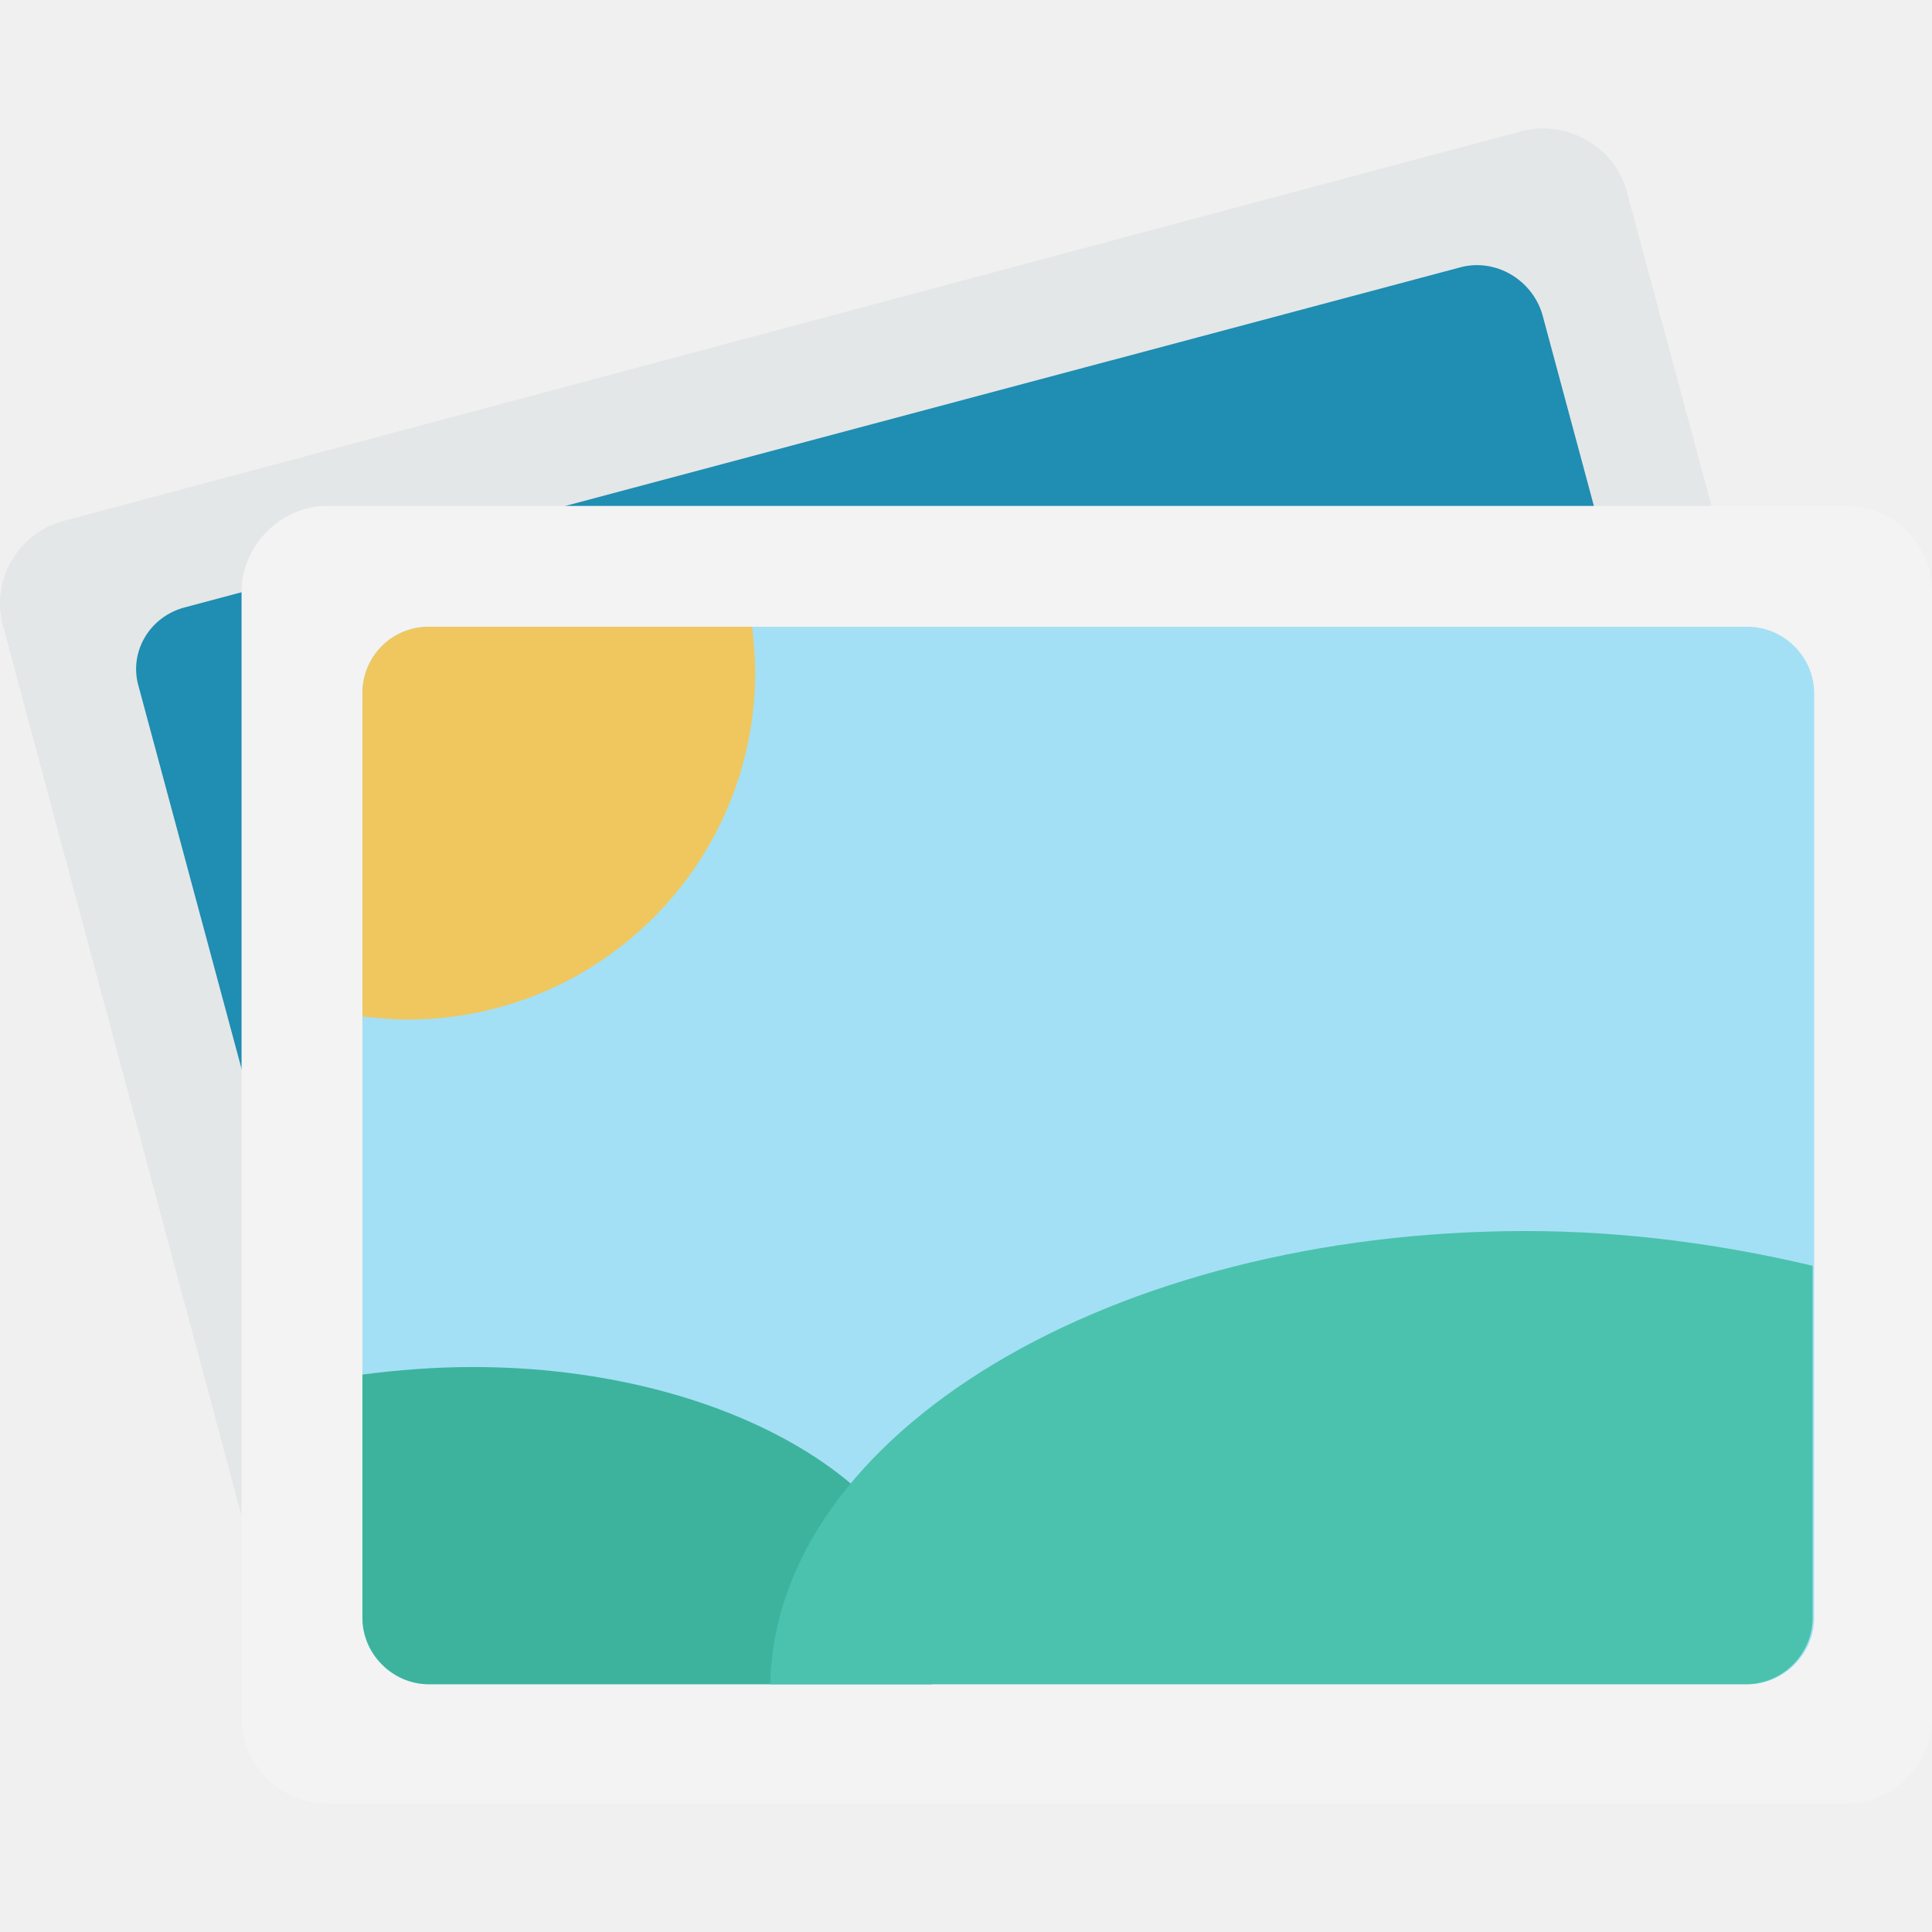
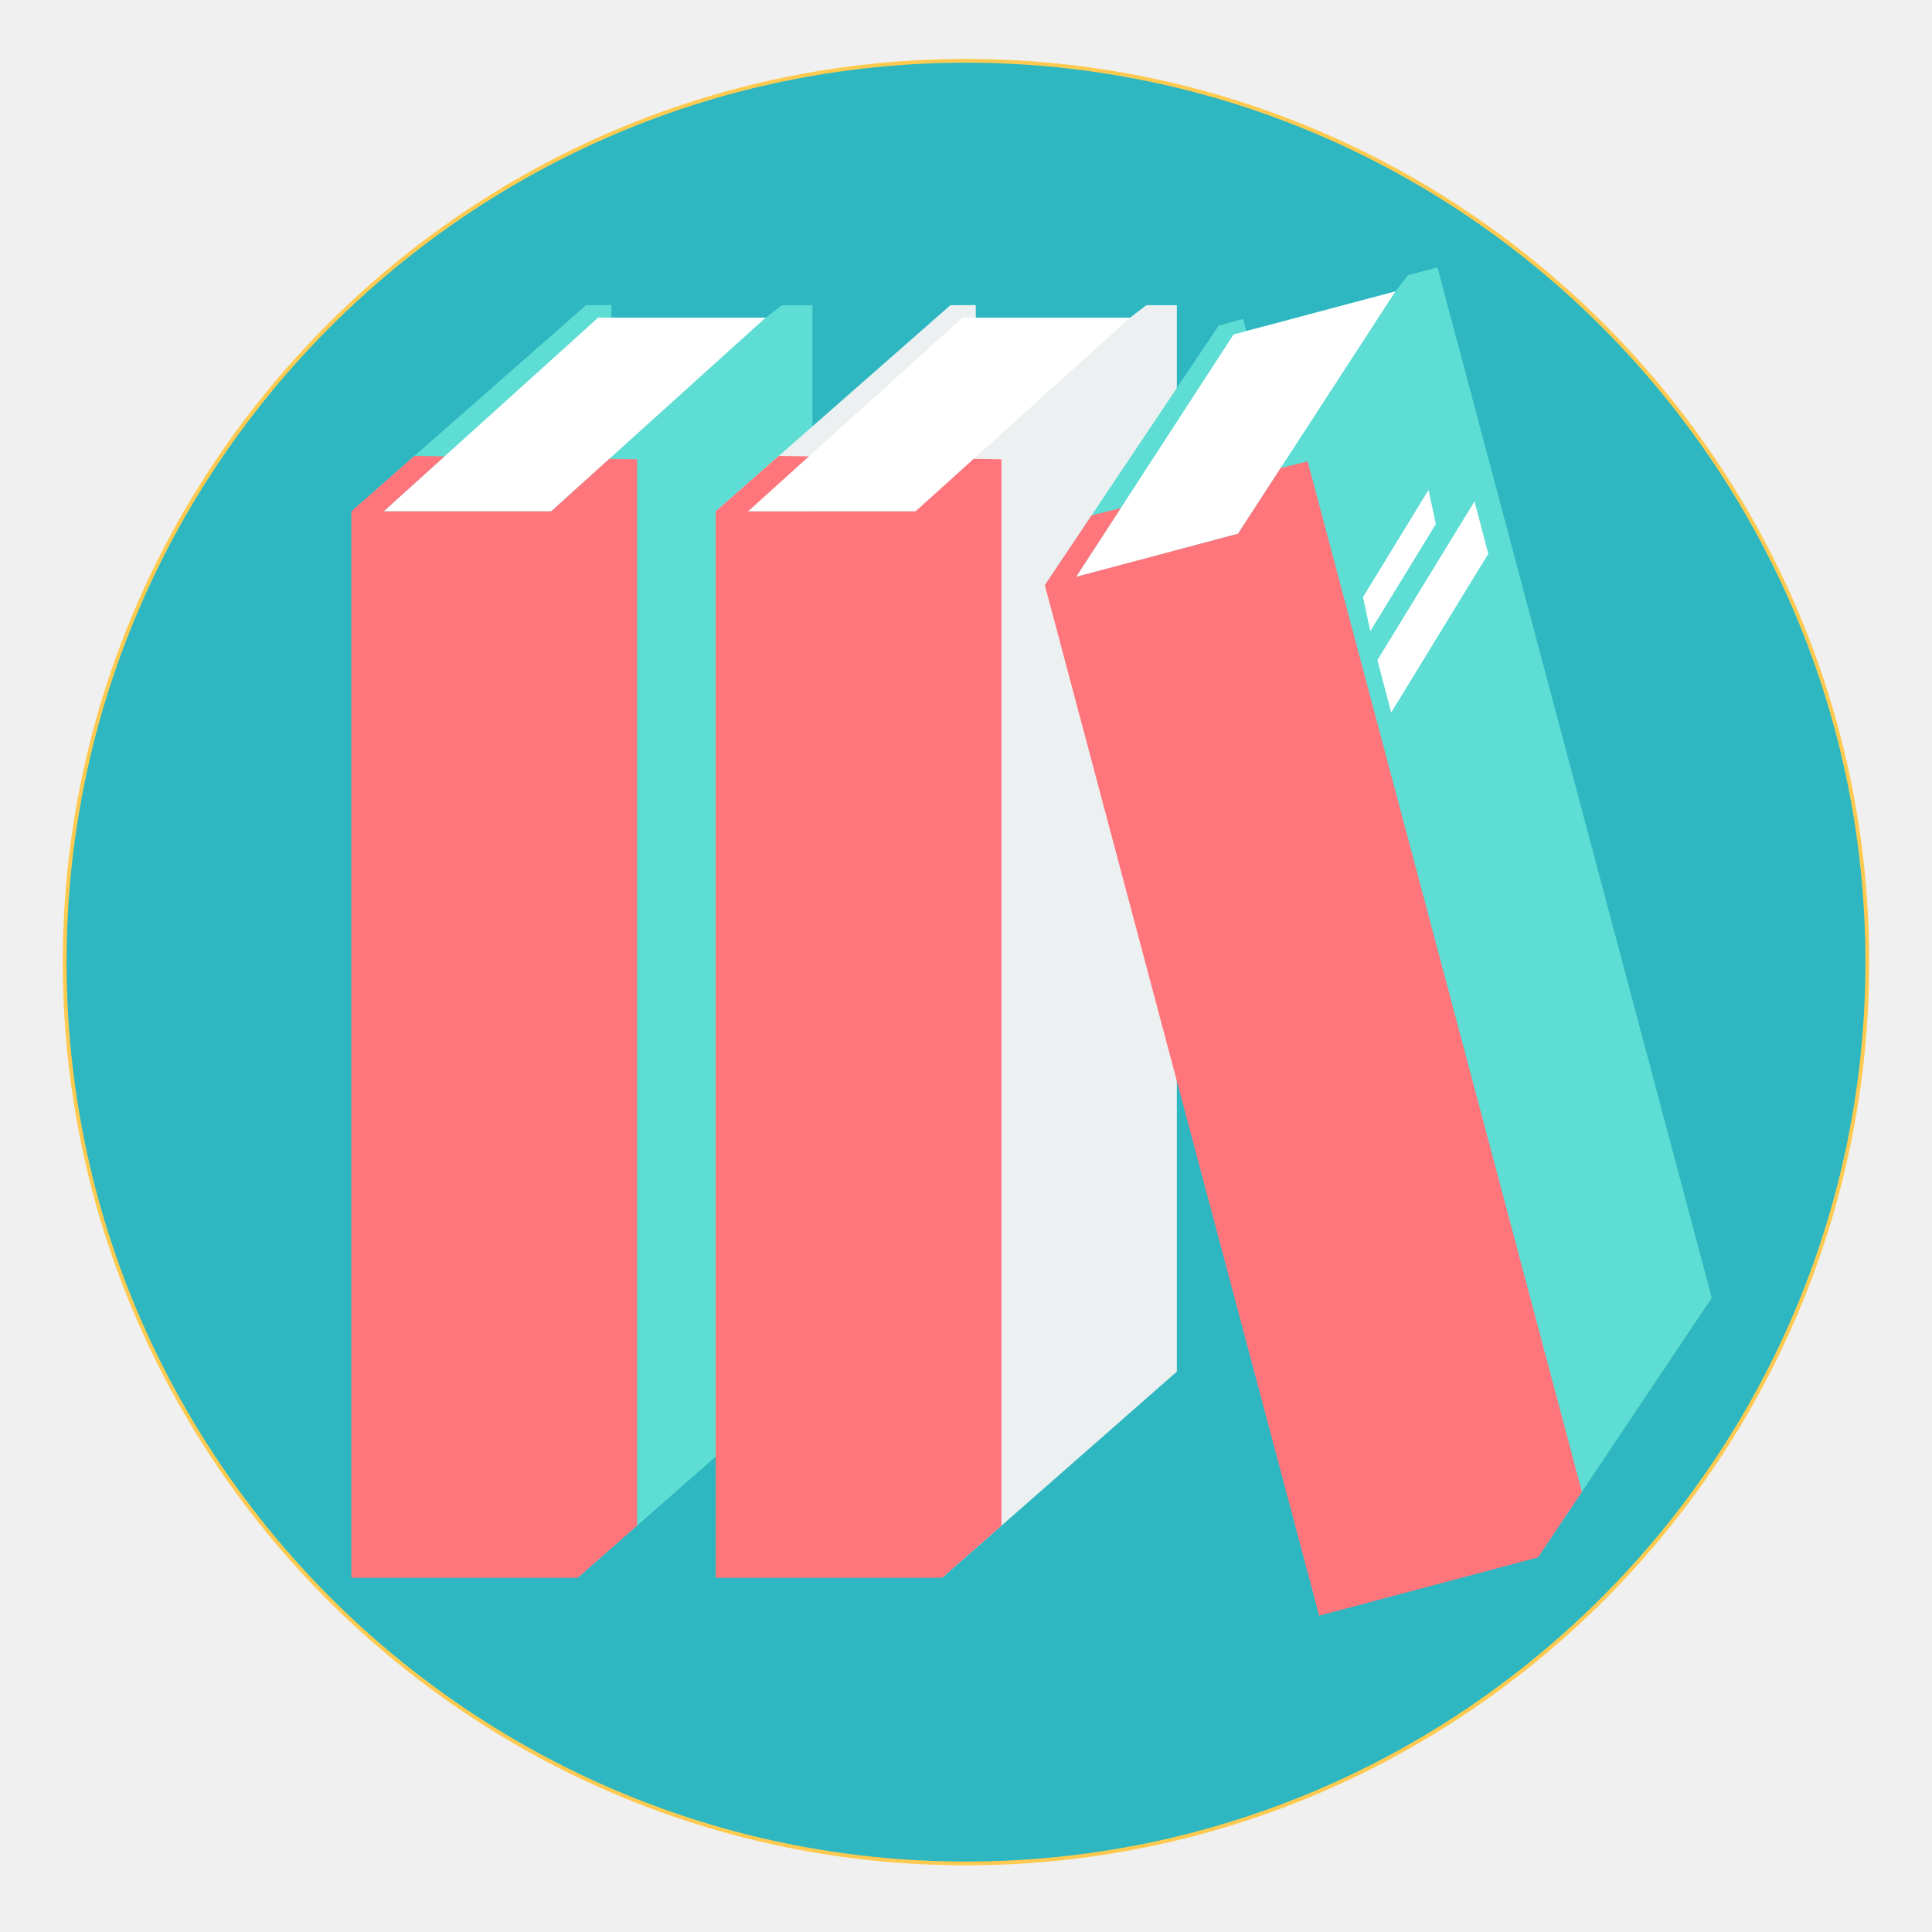
- <svg xmlns="http://www.w3.org/2000/svg" version="1.1" id="Layer_1" x="0px" y="0px" viewBox="0 0 503.689 503.689" style="enable-background:new 0 0 503.689 503.689;" xml:space="preserve">
-   <path style="fill:#E4E7E7;" d="M16.502,135.838L396.564,34.225c11.815-3.151,24.418,3.938,27.569,15.754l75.225,279.237  c3.151,11.815-3.938,24.025-16.148,27.175L103.149,458.004c-11.815,3.151-24.418-3.938-27.569-15.754L0.749,163.013  C-2.402,151.198,4.687,138.989,16.502,135.838z" />
-   <path style="fill:#208DB2;" d="M48.404,158.287L380.81,69.672c9.058-2.363,18.511,3.151,21.268,12.209l62.228,231.188  c2.363,9.058-3.151,18.511-12.209,20.874L119.69,422.558c-9.058,2.363-18.511-3.151-21.268-12.209L36.195,179.161  C33.438,170.102,38.952,160.65,48.404,158.287z" />
-   <path style="fill:#F3F3F3;" d="M85.425,131.899H481.24c12.603,0,22.449,10.24,22.449,22.449v293.415  c0,12.603-10.24,22.449-22.449,22.449H85.425c-12.603,0-22.449-10.24-22.449-22.449V154.349  C62.976,142.139,73.216,131.899,85.425,131.899z" />
-   <path style="fill:#A3E0F5;" d="M111.813,163.407h343.828c9.452,0,17.329,7.877,17.329,17.329V421.77  c0,9.452-7.877,17.329-17.329,17.329H111.813c-9.452,0-17.329-7.877-17.329-17.329V180.736  C94.484,171.284,101.967,163.407,111.813,163.407z" />
-   <path style="fill:#EFC75E;" d="M94.484,180.736v84.283c3.938,0.394,7.877,0.788,11.815,0.788c50.018,0,90.585-40.566,90.585-90.585  c0-3.938-0.394-7.877-0.788-11.815h-84.283C101.967,163.407,94.484,171.284,94.484,180.736z" />
-   <path style="fill:#3DB39E;" d="M123.235,356.392c-9.846,0-19.692,0.788-28.751,1.969v63.409c0,9.452,7.877,17.329,17.329,17.329  h131.151c0.788-3.545,1.182-6.695,1.182-10.24C244.145,388.687,190.189,356.392,123.235,356.392z" />
-   <path style="fill:#4BC2AD;" d="M397.745,320.945c-107.914,0-195.742,52.775-196.923,118.154h254.425  c9.452,0,17.329-7.877,17.329-17.329v-91.766C449.339,324.49,424.133,320.945,397.745,320.945z" />
+ <svg xmlns="http://www.w3.org/2000/svg" width="512" height="512">
  <g>
- </g>
+     <rect x="-1" y="-1" width="514" height="514" id="canvas_background" fill="none" />
+   </g>
  <g>
- </g>
-   <g>
- </g>
-   <g>
- </g>
-   <g>
- </g>
-   <g>
- </g>
-   <g>
- </g>
-   <g>
- </g>
-   <g>
- </g>
-   <g>
- </g>
-   <g>
- </g>
-   <g>
- </g>
-   <g>
- </g>
-   <g>
- </g>
-   <g>
- </g>
+     <path stroke="#FFCA4F" d="m256.001,493.829c131.557,0 238.856,-107.299 238.856,-238.856s-107.299,-238.858 -238.856,-238.858c-131.559,0 -238.858,107.301 -238.858,238.858s107.299,238.856 238.858,238.856z" fill="#2eb7c1" id="svg_1" />
+     <path d="m153.12,135.519l0,282.601l62.191,-54.629l0,-282.601l-8.092,0l-4.307,3.287l-40.882,0l-0.013,-3.342l-6.725,0.055l-62.194,54.626l60.019,0l0.003,0.003z" fill="#5DDDD3" id="svg_2" />
+     <path d="m101.667,135.519l44.392,0l56.853,-51.342l-44.392,0l-56.853,51.342z" fill="#FFFFFF" id="svg_3" />
+     <path d="m168.834,121.717l-7.365,-0.113l-15.407,13.915l-44.392,0l16.131,-14.571l-7.979,-0.118l-16.722,14.689l0,282.601l60.019,0l15.712,-13.8l0,-282.603l0.003,0z" fill="#FF757C" id="svg_4" />
+     <path d="m249.685,135.519l0,282.601l62.189,-54.629l0,-282.601l0,-0.003l-8.092,0l-4.304,3.292l-40.879,0l-0.013,-3.342l-6.728,0.05l-62.194,54.629l60.019,0l0.003,0l0,0.003l-0.001,0z" fill="#ECF0F1" id="svg_5" />
+     <path d="m198.233,135.519l44.391,0l56.853,-51.342l-44.391,0l-56.853,51.342z" fill="#FFFFFF" id="svg_6" />
+     <path d="m265.397,121.717l-7.365,-0.113l-15.407,13.915l-44.391,0l16.131,-14.571l-7.979,-0.118l-16.722,14.689l0,282.601l60.019,0l15.712,-13.8l0,-282.603l0.002,0z" fill="#FF757C" id="svg_7" />
+     <path d="m380.942,70.85l-46.047,68.785l72.694,273.09l46.047,-68.785l-72.694,-273.09l-7.819,2.083l-3.315,4.283l-39.505,10.516l-0.871,-3.224l-6.487,1.781l-46.049,68.785l57.997,-15.439l46.049,-68.785z" fill="#5DDDD3" id="svg_8" />
+     <path d="m285.174,152.871l42.899,-11.418l41.732,-64.237l-42.896,11.418l-41.734,64.24l0,-0.003l-0.001,0z" fill="#FFFFFF" id="svg_9" />
+     <path d="m346.529,122.255l-7.148,1.789l-11.308,17.409l-42.896,11.418l11.843,-18.227l-7.74,1.936l-12.381,18.497l72.694,273.09l58,-15.439l11.633,-17.375l-72.694,-273.095l-0.003,-0.003z" fill="#FF757C" id="svg_10" />
+     <g id="svg_11">
+       <path d="m394.411,146.759l-3.651,-13.894l-25.732,42.073l3.649,13.894l25.734,-42.075l0,0.002z" fill="#FFFFFF" id="svg_12" />
+       <path d="m380.512,138.869l-1.938,-9.028l-17.367,28.399l1.941,9.026l17.367,-28.396l-0.003,0l0,-0.001z" fill="#FFFFFF" id="svg_13" />
+     </g>
+     <g id="svg_14" />
+     <g id="svg_15" />
+     <g id="svg_16" />
+     <g id="svg_17" />
+     <g id="svg_18" />
+     <g id="svg_19" />
+     <g id="svg_20" />
+     <g id="svg_21" />
+     <g id="svg_22" />
+     <g id="svg_23" />
+     <g id="svg_24" />
+     <g id="svg_25" />
+     <g id="svg_26" />
+     <g id="svg_27" />
+     <g id="svg_28" />
+   </g>
</svg>
